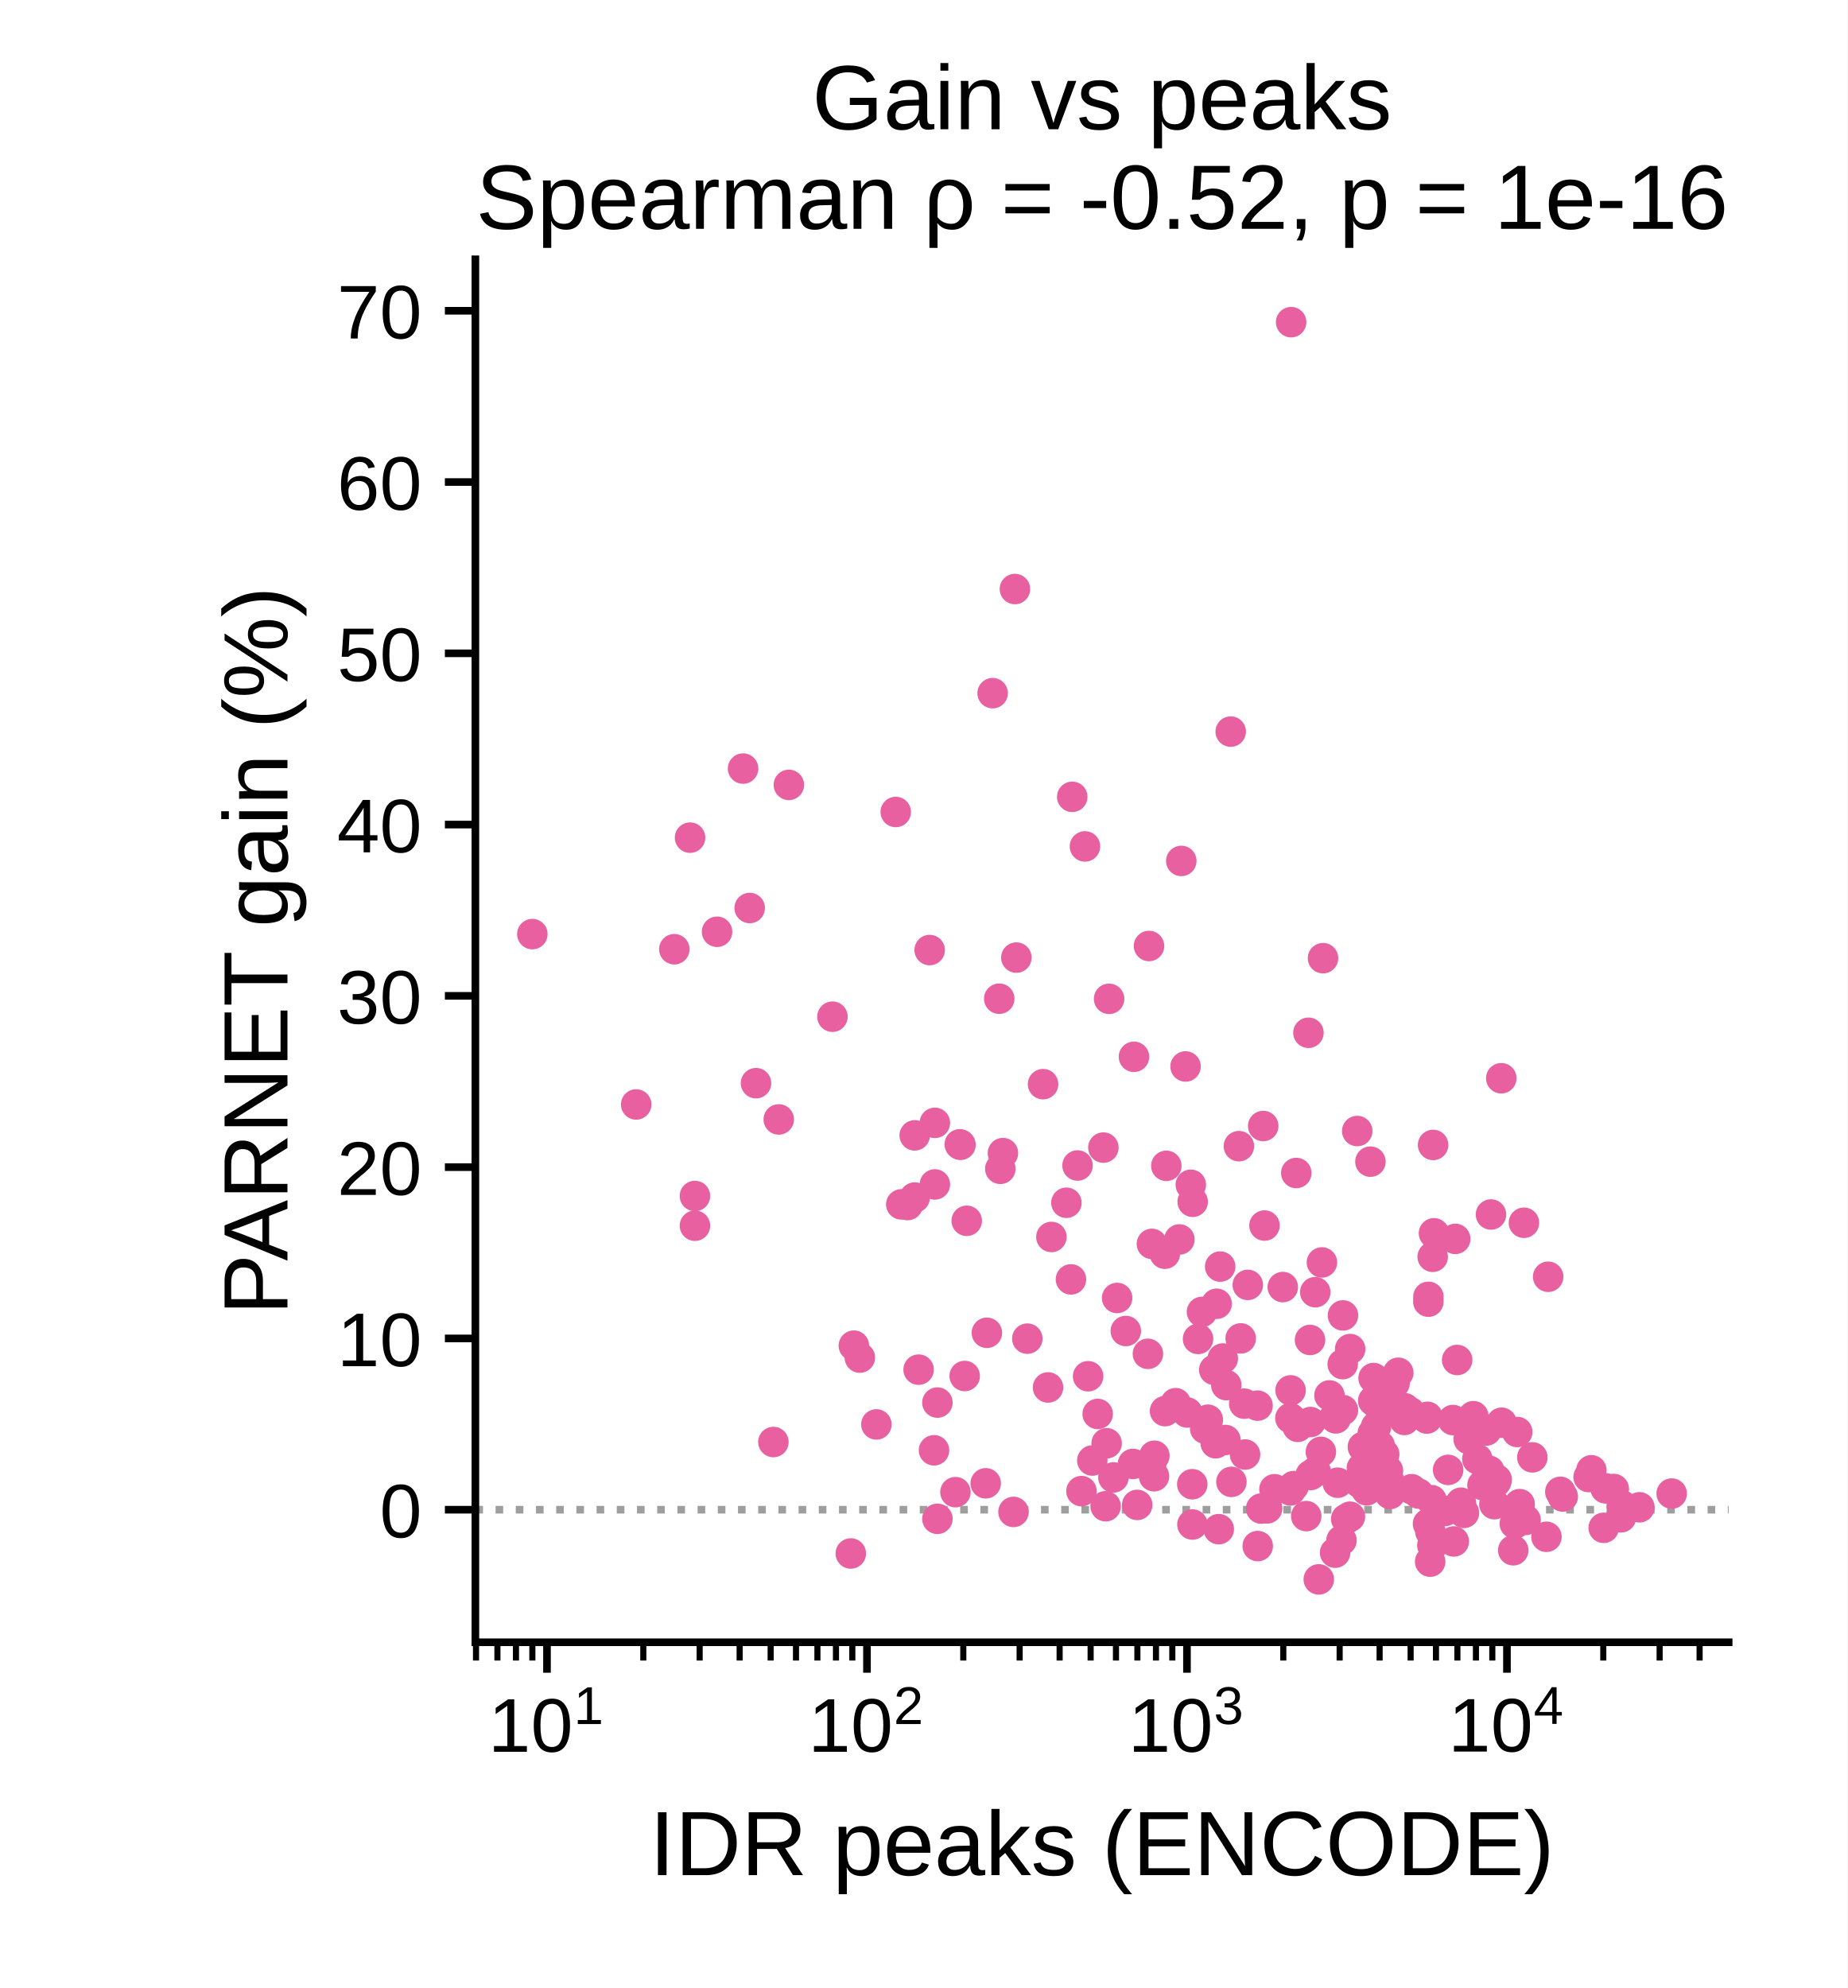
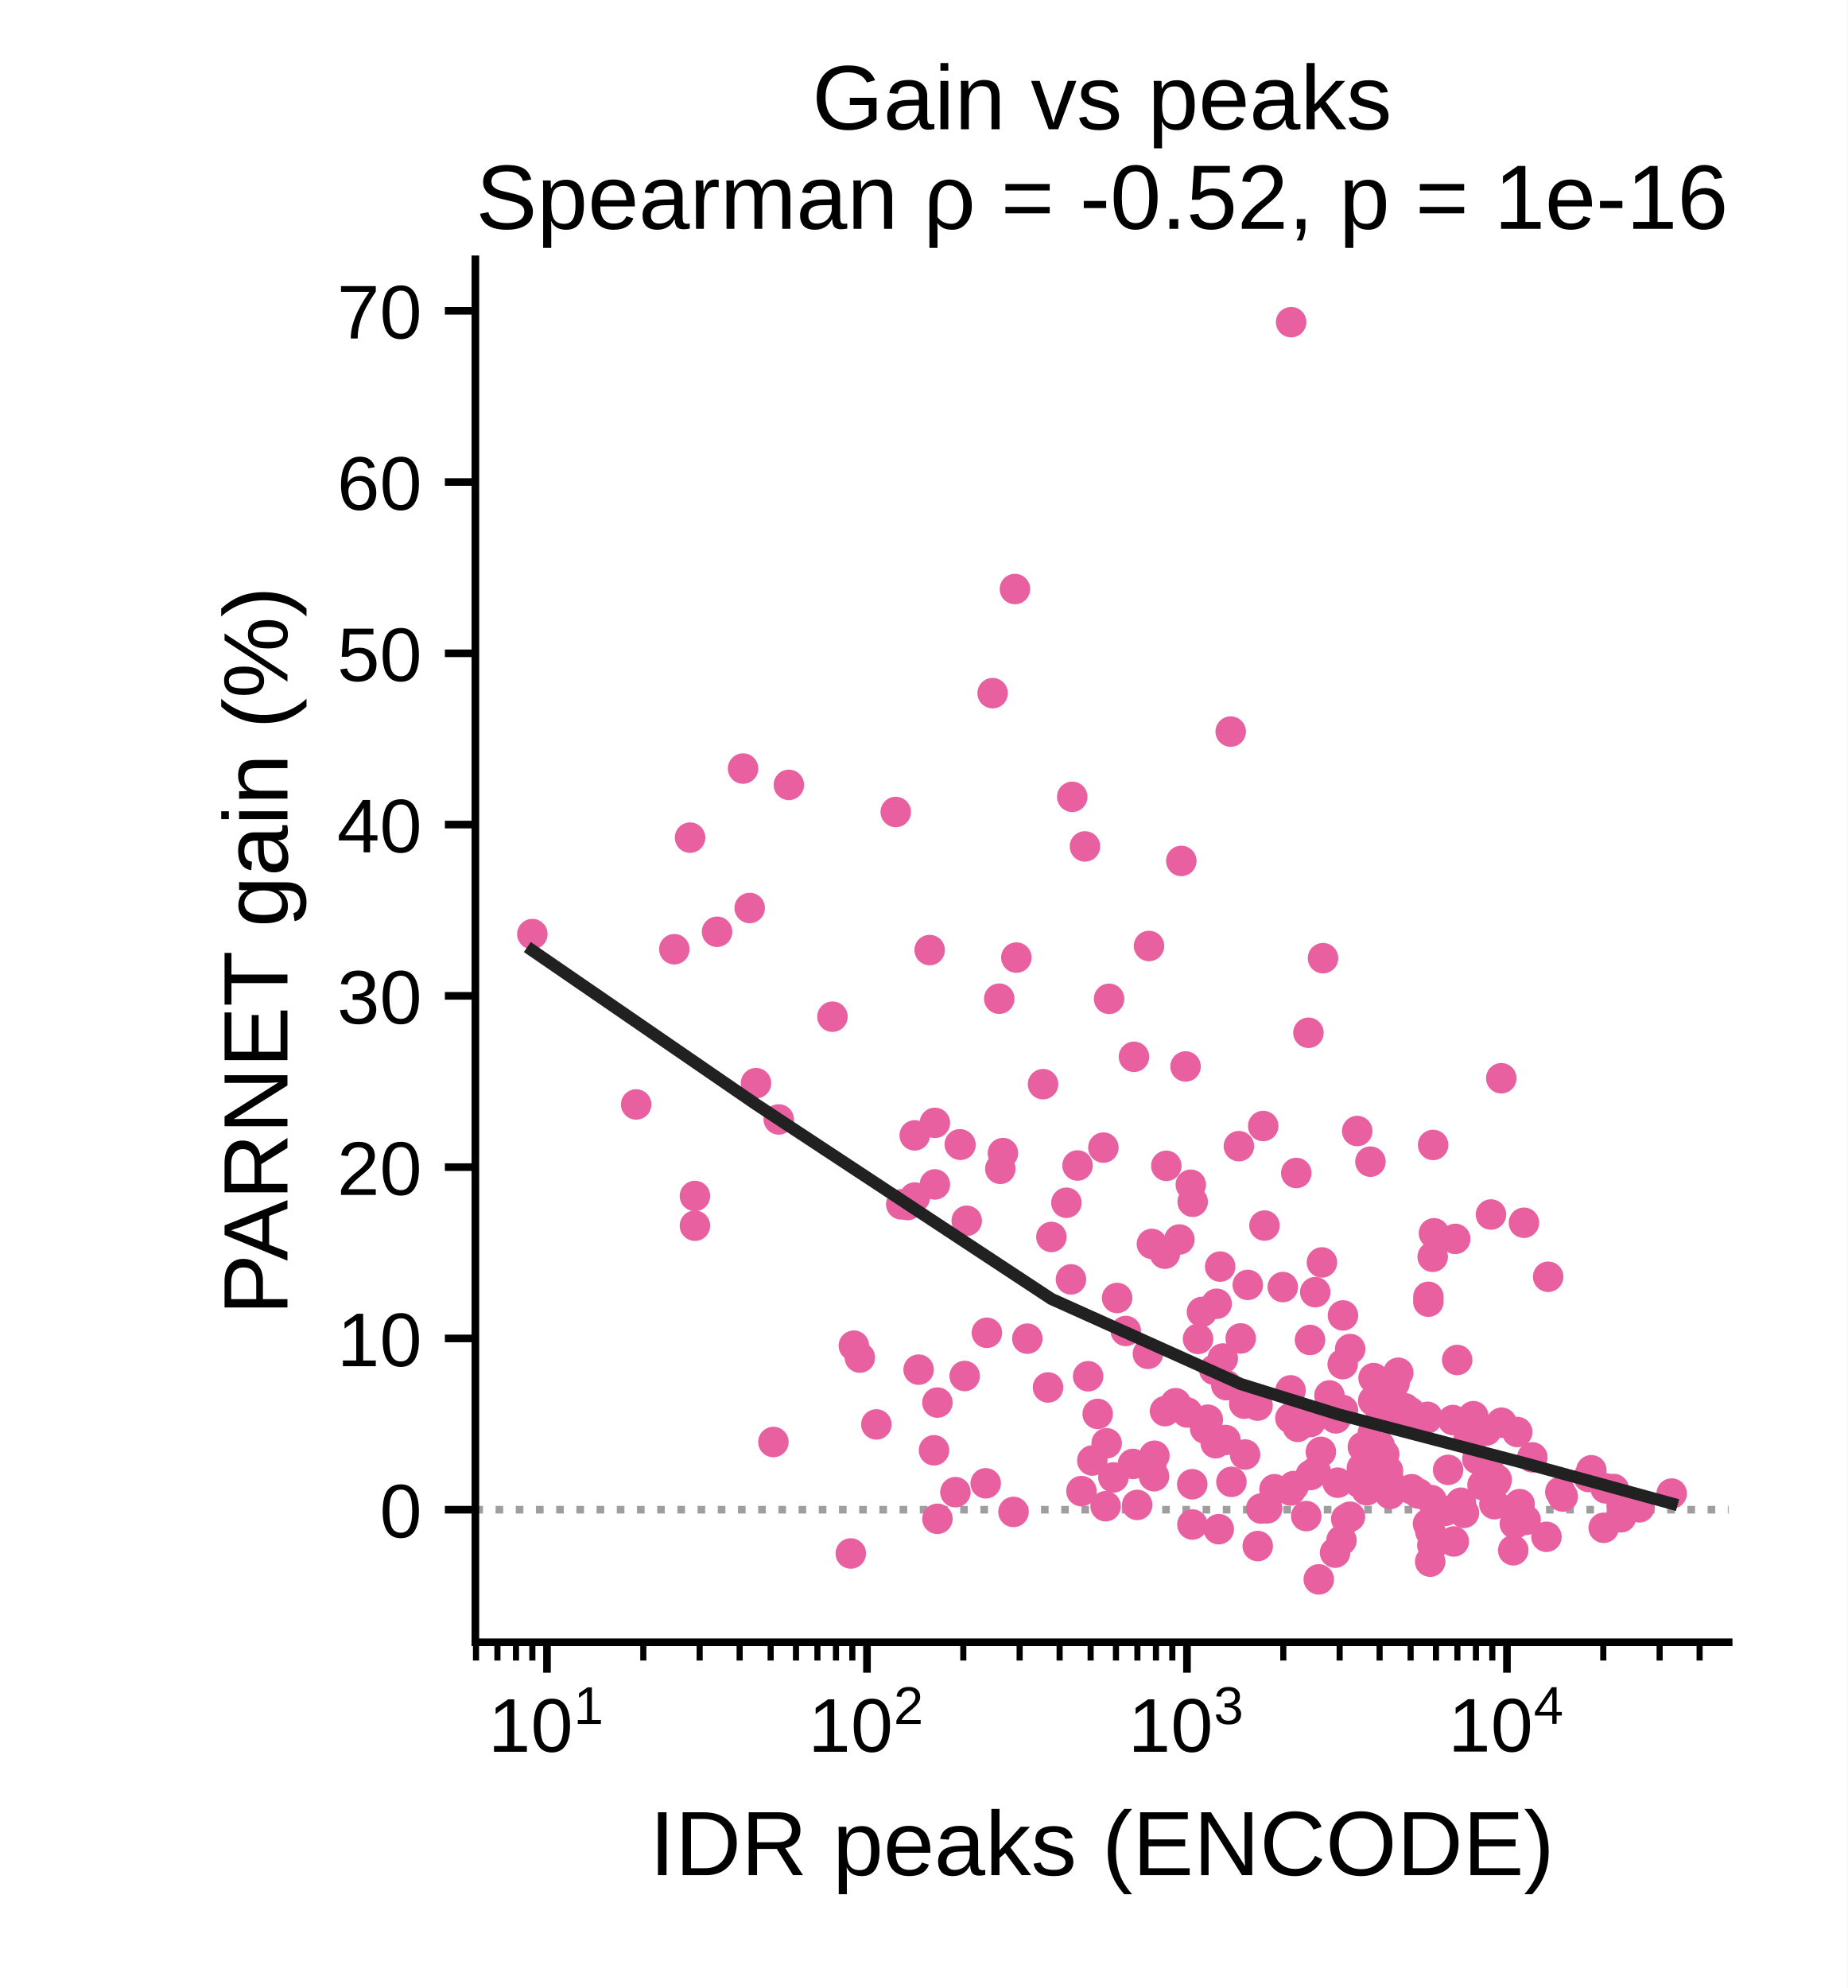
<svg xmlns="http://www.w3.org/2000/svg" xmlns:xlink="http://www.w3.org/1999/xlink" width="121.181pt" height="130.394pt" viewBox="0 0 121.181 130.394" version="1.1">
  <defs>
    <style type="text/css">*{stroke-linejoin: round; stroke-linecap: butt}</style>
  </defs>
  <g id="figure_1">
    <g id="patch_1">
      <path d="M 0 130.394  L 121.181 130.394  L 121.181 0  L 0 0  z " style="fill: #ffffff" />
    </g>
    <g id="axes_1">
      <g id="patch_2">
        <path d="M 31.181 107.717  L 113.386 107.717  L 113.386 17.008  L 31.181 17.008  z " style="fill: #ffffff" />
      </g>
      <g id="line2d_1">
        <path d="M 31.181 99.023  L 113.386 99.023  " clip-path="url(#p904f837d56)" style="fill: none; stroke-dasharray: 0.5,0.825; stroke-dashoffset: 0; stroke: #9e9e9e; stroke-width: 0.5" />
      </g>
      <g id="matplotlib.axis_1">
        <g id="xtick_1">
          <g id="line2d_2">
            <defs>
              <path id="me5752a31cb" d="M 0 0  L 0 2  " style="stroke: #000000; stroke-width: 0.5" />
            </defs>
            <g>
              <use xlink:href="#me5752a31cb" x="35.878" y="107.717" style="stroke: #000000; stroke-width: 0.5" />
            </g>
          </g>
          <g id="text_1">
            <g transform="translate(32.02808 115.5665)">
              <text>
                <tspan x="0" y="-0.669" style="font-size: 5px; font-family: 'Arial'">1</tspan>
                <tspan x="2.781" y="-0.669" style="font-size: 5px; font-family: 'Arial'">0</tspan>
                <tspan x="5.607" y="-2.484" style="font-size: 3.5px; font-family: 'Arial'">1</tspan>
              </text>
            </g>
          </g>
        </g>
        <g id="xtick_2">
          <g id="line2d_3">
            <g>
              <use xlink:href="#me5752a31cb" x="56.867" y="107.717" style="stroke: #000000; stroke-width: 0.5" />
            </g>
          </g>
          <g id="text_2">
            <g transform="translate(53.01688 115.5665)">
              <text>
                <tspan x="0" y="-0.669" style="font-size: 5px; font-family: 'Arial'">1</tspan>
                <tspan x="2.781" y="-0.669" style="font-size: 5px; font-family: 'Arial'">0</tspan>
                <tspan x="5.607" y="-2.484" style="font-size: 3.5px; font-family: 'Arial'">2</tspan>
              </text>
            </g>
          </g>
        </g>
        <g id="xtick_3">
          <g id="line2d_4">
            <g>
              <use xlink:href="#me5752a31cb" x="77.856" y="107.717" style="stroke: #000000; stroke-width: 0.5" />
            </g>
          </g>
          <g id="text_3">
            <g transform="translate(74.00568 115.5665)">
              <text>
                <tspan x="0" y="-0.669" style="font-size: 5px; font-family: 'Arial'">1</tspan>
                <tspan x="2.781" y="-0.669" style="font-size: 5px; font-family: 'Arial'">0</tspan>
                <tspan x="5.607" y="-2.484" style="font-size: 3.5px; font-family: 'Arial'">3</tspan>
              </text>
            </g>
          </g>
        </g>
        <g id="xtick_4">
          <g id="line2d_5">
            <g>
              <use xlink:href="#me5752a31cb" x="98.844" y="107.717" style="stroke: #000000; stroke-width: 0.5" />
            </g>
          </g>
          <g id="text_4">
            <g transform="translate(94.99449 115.5665)">
              <text>
                <tspan x="0" y="-0.68" style="font-size: 5px; font-family: 'Arial'">1</tspan>
                <tspan x="2.781" y="-0.68" style="font-size: 5px; font-family: 'Arial'">0</tspan>
                <tspan x="5.607" y="-2.495" style="font-size: 3.5px; font-family: 'Arial'">4</tspan>
              </text>
            </g>
          </g>
        </g>
        <g id="xtick_5">
          <g id="line2d_6">
            <defs>
              <path id="m4349906245" d="M 0 0  L 0 1.2  " style="stroke: #000000; stroke-width: 0.4" />
            </defs>
            <g>
              <use xlink:href="#m4349906245" x="31.222" y="107.717" style="stroke: #000000; stroke-width: 0.4" />
            </g>
          </g>
        </g>
        <g id="xtick_6">
          <g id="line2d_7">
            <g>
              <use xlink:href="#m4349906245" x="32.627" y="107.717" style="stroke: #000000; stroke-width: 0.4" />
            </g>
          </g>
        </g>
        <g id="xtick_7">
          <g id="line2d_8">
            <g>
              <use xlink:href="#m4349906245" x="33.844" y="107.717" style="stroke: #000000; stroke-width: 0.4" />
            </g>
          </g>
        </g>
        <g id="xtick_8">
          <g id="line2d_9">
            <g>
              <use xlink:href="#m4349906245" x="34.918" y="107.717" style="stroke: #000000; stroke-width: 0.4" />
            </g>
          </g>
        </g>
        <g id="xtick_9">
          <g id="line2d_10">
            <g>
              <use xlink:href="#m4349906245" x="42.196" y="107.717" style="stroke: #000000; stroke-width: 0.4" />
            </g>
          </g>
        </g>
        <g id="xtick_10">
          <g id="line2d_11">
            <g>
              <use xlink:href="#m4349906245" x="45.892" y="107.717" style="stroke: #000000; stroke-width: 0.4" />
            </g>
          </g>
        </g>
        <g id="xtick_11">
          <g id="line2d_12">
            <g>
              <use xlink:href="#m4349906245" x="48.515" y="107.717" style="stroke: #000000; stroke-width: 0.4" />
            </g>
          </g>
        </g>
        <g id="xtick_12">
          <g id="line2d_13">
            <g>
              <use xlink:href="#m4349906245" x="50.549" y="107.717" style="stroke: #000000; stroke-width: 0.4" />
            </g>
          </g>
        </g>
        <g id="xtick_13">
          <g id="line2d_14">
            <g>
              <use xlink:href="#m4349906245" x="52.211" y="107.717" style="stroke: #000000; stroke-width: 0.4" />
            </g>
          </g>
        </g>
        <g id="xtick_14">
          <g id="line2d_15">
            <g>
              <use xlink:href="#m4349906245" x="53.616" y="107.717" style="stroke: #000000; stroke-width: 0.4" />
            </g>
          </g>
        </g>
        <g id="xtick_15">
          <g id="line2d_16">
            <g>
              <use xlink:href="#m4349906245" x="54.833" y="107.717" style="stroke: #000000; stroke-width: 0.4" />
            </g>
          </g>
        </g>
        <g id="xtick_16">
          <g id="line2d_17">
            <g>
              <use xlink:href="#m4349906245" x="55.906" y="107.717" style="stroke: #000000; stroke-width: 0.4" />
            </g>
          </g>
        </g>
        <g id="xtick_17">
          <g id="line2d_18">
            <g>
              <use xlink:href="#m4349906245" x="63.185" y="107.717" style="stroke: #000000; stroke-width: 0.4" />
            </g>
          </g>
        </g>
        <g id="xtick_18">
          <g id="line2d_19">
            <g>
              <use xlink:href="#m4349906245" x="66.881" y="107.717" style="stroke: #000000; stroke-width: 0.4" />
            </g>
          </g>
        </g>
        <g id="xtick_19">
          <g id="line2d_20">
            <g>
              <use xlink:href="#m4349906245" x="69.503" y="107.717" style="stroke: #000000; stroke-width: 0.4" />
            </g>
          </g>
        </g>
        <g id="xtick_20">
          <g id="line2d_21">
            <g>
              <use xlink:href="#m4349906245" x="71.537" y="107.717" style="stroke: #000000; stroke-width: 0.4" />
            </g>
          </g>
        </g>
        <g id="xtick_21">
          <g id="line2d_22">
            <g>
              <use xlink:href="#m4349906245" x="73.199" y="107.717" style="stroke: #000000; stroke-width: 0.4" />
            </g>
          </g>
        </g>
        <g id="xtick_22">
          <g id="line2d_23">
            <g>
              <use xlink:href="#m4349906245" x="74.604" y="107.717" style="stroke: #000000; stroke-width: 0.4" />
            </g>
          </g>
        </g>
        <g id="xtick_23">
          <g id="line2d_24">
            <g>
              <use xlink:href="#m4349906245" x="75.822" y="107.717" style="stroke: #000000; stroke-width: 0.4" />
            </g>
          </g>
        </g>
        <g id="xtick_24">
          <g id="line2d_25">
            <g>
              <use xlink:href="#m4349906245" x="76.895" y="107.717" style="stroke: #000000; stroke-width: 0.4" />
            </g>
          </g>
        </g>
        <g id="xtick_25">
          <g id="line2d_26">
            <g>
              <use xlink:href="#m4349906245" x="84.174" y="107.717" style="stroke: #000000; stroke-width: 0.4" />
            </g>
          </g>
        </g>
        <g id="xtick_26">
          <g id="line2d_27">
            <g>
              <use xlink:href="#m4349906245" x="87.87" y="107.717" style="stroke: #000000; stroke-width: 0.4" />
            </g>
          </g>
        </g>
        <g id="xtick_27">
          <g id="line2d_28">
            <g>
              <use xlink:href="#m4349906245" x="90.492" y="107.717" style="stroke: #000000; stroke-width: 0.4" />
            </g>
          </g>
        </g>
        <g id="xtick_28">
          <g id="line2d_29">
            <g>
              <use xlink:href="#m4349906245" x="92.526" y="107.717" style="stroke: #000000; stroke-width: 0.4" />
            </g>
          </g>
        </g>
        <g id="xtick_29">
          <g id="line2d_30">
            <g>
              <use xlink:href="#m4349906245" x="94.188" y="107.717" style="stroke: #000000; stroke-width: 0.4" />
            </g>
          </g>
        </g>
        <g id="xtick_30">
          <g id="line2d_31">
            <g>
              <use xlink:href="#m4349906245" x="95.593" y="107.717" style="stroke: #000000; stroke-width: 0.4" />
            </g>
          </g>
        </g>
        <g id="xtick_31">
          <g id="line2d_32">
            <g>
              <use xlink:href="#m4349906245" x="96.81" y="107.717" style="stroke: #000000; stroke-width: 0.4" />
            </g>
          </g>
        </g>
        <g id="xtick_32">
          <g id="line2d_33">
            <g>
              <use xlink:href="#m4349906245" x="97.884" y="107.717" style="stroke: #000000; stroke-width: 0.4" />
            </g>
          </g>
        </g>
        <g id="xtick_33">
          <g id="line2d_34">
            <g>
              <use xlink:href="#m4349906245" x="105.163" y="107.717" style="stroke: #000000; stroke-width: 0.4" />
            </g>
          </g>
        </g>
        <g id="xtick_34">
          <g id="line2d_35">
            <g>
              <use xlink:href="#m4349906245" x="108.859" y="107.717" style="stroke: #000000; stroke-width: 0.4" />
            </g>
          </g>
        </g>
        <g id="xtick_35">
          <g id="line2d_36">
            <g>
              <use xlink:href="#m4349906245" x="111.481" y="107.717" style="stroke: #000000; stroke-width: 0.4" />
            </g>
          </g>
        </g>
        <g id="text_5">
          <text style="font-size: 6px; font-family: 'Arial', 'Helvetica', 'Liberation Sans', sans-serif; text-anchor: middle" x="72.283" y="122.99" transform="rotate(-0 72.28347 122.9903)">IDR peaks (ENCODE)</text>
        </g>
      </g>
      <g id="matplotlib.axis_2">
        <g id="ytick_1">
          <g id="line2d_37">
            <defs>
              <path id="me5e452b302" d="M 0 0  L -2 0  " style="stroke: #000000; stroke-width: 0.5" />
            </defs>
            <g>
              <use xlink:href="#me5e452b302" x="31.181" y="99.023" style="stroke: #000000; stroke-width: 0.5" />
            </g>
          </g>
          <g id="text_6">
            <text style="font-size: 5px; font-family: 'Arial', 'Helvetica', 'Liberation Sans', sans-serif; text-anchor: end" x="27.681" y="100.843" transform="rotate(-0 27.6811 100.8434)">0</text>
          </g>
        </g>
        <g id="ytick_2">
          <g id="line2d_38">
            <g>
              <use xlink:href="#me5e452b302" x="31.181" y="87.789" style="stroke: #000000; stroke-width: 0.5" />
            </g>
          </g>
          <g id="text_7">
            <text style="font-size: 5px; font-family: 'Arial', 'Helvetica', 'Liberation Sans', sans-serif; text-anchor: end" x="27.681" y="89.609" transform="rotate(-0 27.6811 89.60886)">10</text>
          </g>
        </g>
        <g id="ytick_3">
          <g id="line2d_39">
            <g>
              <use xlink:href="#me5e452b302" x="31.181" y="76.554" style="stroke: #000000; stroke-width: 0.5" />
            </g>
          </g>
          <g id="text_8">
            <text style="font-size: 5px; font-family: 'Arial', 'Helvetica', 'Liberation Sans', sans-serif; text-anchor: end" x="27.681" y="78.374" transform="rotate(-0 27.6811 78.37432)">20</text>
          </g>
        </g>
        <g id="ytick_4">
          <g id="line2d_40">
            <g>
              <use xlink:href="#me5e452b302" x="31.181" y="65.32" style="stroke: #000000; stroke-width: 0.5" />
            </g>
          </g>
          <g id="text_9">
            <text style="font-size: 5px; font-family: 'Arial', 'Helvetica', 'Liberation Sans', sans-serif; text-anchor: end" x="27.681" y="67.14" transform="rotate(-0 27.6811 67.13979)">30</text>
          </g>
        </g>
        <g id="ytick_5">
          <g id="line2d_41">
            <g>
              <use xlink:href="#me5e452b302" x="31.181" y="54.085" style="stroke: #000000; stroke-width: 0.5" />
            </g>
          </g>
          <g id="text_10">
            <text style="font-size: 5px; font-family: 'Arial', 'Helvetica', 'Liberation Sans', sans-serif; text-anchor: end" x="27.681" y="55.905" transform="rotate(-0 27.6811 55.90526)">40</text>
          </g>
        </g>
        <g id="ytick_6">
          <g id="line2d_42">
            <g>
              <use xlink:href="#me5e452b302" x="31.181" y="42.851" style="stroke: #000000; stroke-width: 0.5" />
            </g>
          </g>
          <g id="text_11">
            <text style="font-size: 5px; font-family: 'Arial', 'Helvetica', 'Liberation Sans', sans-serif; text-anchor: end" x="27.681" y="44.671" transform="rotate(-0 27.6811 44.67073)">50</text>
          </g>
        </g>
        <g id="ytick_7">
          <g id="line2d_43">
            <g>
              <use xlink:href="#me5e452b302" x="31.181" y="31.616" style="stroke: #000000; stroke-width: 0.5" />
            </g>
          </g>
          <g id="text_12">
            <text style="font-size: 5px; font-family: 'Arial', 'Helvetica', 'Liberation Sans', sans-serif; text-anchor: end" x="27.681" y="33.436" transform="rotate(-0 27.6811 33.43619)">60</text>
          </g>
        </g>
        <g id="ytick_8">
          <g id="line2d_44">
            <g>
              <use xlink:href="#me5e452b302" x="31.181" y="20.382" style="stroke: #000000; stroke-width: 0.5" />
            </g>
          </g>
          <g id="text_13">
            <text style="font-size: 5px; font-family: 'Arial', 'Helvetica', 'Liberation Sans', sans-serif; text-anchor: end" x="27.681" y="22.202" transform="rotate(-0 27.6811 22.20166)">70</text>
          </g>
        </g>
        <g id="text_14">
          <text style="font-size: 6px; font-family: 'Arial', 'Helvetica', 'Liberation Sans', sans-serif; text-anchor: middle" x="18.857" y="62.362" transform="rotate(-90 18.85735 62.36221)">PARNET gain (%)</text>
        </g>
      </g>
      <g id="PathCollection_1">
        <defs>
          <path id="mb67d2dc4aa" d="M 0 1  C 0.265 1 0.52 0.895 0.707 0.707  C 0.895 0.52 1 0.265 1 0  C 1 -0.265 0.895 -0.52 0.707 -0.707  C 0.52 -0.895 0.265 -1 0 -1  C -0.265 -1 -0.52 -0.895 -0.707 -0.707  C -0.895 -0.52 -1 -0.265 -1 0  C -1 0.265 -0.895 0.52 -0.707 0.707  C -0.52 0.895 -0.265 1 0 1  z " />
        </defs>
        <g clip-path="url(#p904f837d56)">
          <use xlink:href="#mb67d2dc4aa" x="51.08" y="73.424" style="fill: #e8609f" />
          <use xlink:href="#mb67d2dc4aa" x="78.582" y="87.82" style="fill: #e8609f" />
          <use xlink:href="#mb67d2dc4aa" x="51.743" y="51.481" style="fill: #e8609f" />
          <use xlink:href="#mb67d2dc4aa" x="89.889" y="76.194" style="fill: #e8609f" />
          <use xlink:href="#mb67d2dc4aa" x="92.145" y="92.37" style="fill: #e8609f" />
          <use xlink:href="#mb67d2dc4aa" x="94.001" y="75.097" style="fill: #e8609f" />
          <use xlink:href="#mb67d2dc4aa" x="81.261" y="75.178" style="fill: #e8609f" />
          <use xlink:href="#mb67d2dc4aa" x="84.653" y="91.195" style="fill: #e8609f" />
          <use xlink:href="#mb67d2dc4aa" x="77.764" y="69.949" style="fill: #e8609f" />
          <use xlink:href="#mb67d2dc4aa" x="99.959" y="80.201" style="fill: #e8609f" />
          <use xlink:href="#mb67d2dc4aa" x="107.532" y="98.865" style="fill: #e8609f" />
          <use xlink:href="#mb67d2dc4aa" x="72" y="92.741" style="fill: #e8609f" />
          <use xlink:href="#mb67d2dc4aa" x="109.649" y="97.964" style="fill: #e8609f" />
          <use xlink:href="#mb67d2dc4aa" x="91.041" y="96.466" style="fill: #e8609f" />
          <use xlink:href="#mb67d2dc4aa" x="97.24" y="97.405" style="fill: #e8609f" />
          <use xlink:href="#mb67d2dc4aa" x="79.646" y="89.85" style="fill: #e8609f" />
          <use xlink:href="#mb67d2dc4aa" x="62.954" y="75.057" style="fill: #e8609f" />
          <use xlink:href="#mb67d2dc4aa" x="75.294" y="88.798" style="fill: #e8609f" />
          <use xlink:href="#mb67d2dc4aa" x="105.314" y="97.622" style="fill: #e8609f" />
          <use xlink:href="#mb67d2dc4aa" x="99.52" y="93.925" style="fill: #e8609f" />
          <use xlink:href="#mb67d2dc4aa" x="87.573" y="101.84" style="fill: #e8609f" />
          <use xlink:href="#mb67d2dc4aa" x="54.602" y="66.686" style="fill: #e8609f" />
          <use xlink:href="#mb67d2dc4aa" x="98.489" y="93.318" style="fill: #e8609f" />
          <use xlink:href="#mb67d2dc4aa" x="97.796" y="79.66" style="fill: #e8609f" />
          <use xlink:href="#mb67d2dc4aa" x="95.452" y="81.26" style="fill: #e8609f" />
          <use xlink:href="#mb67d2dc4aa" x="57.484" y="93.429" style="fill: #e8609f" />
          <use xlink:href="#mb67d2dc4aa" x="70.678" y="76.446" style="fill: #e8609f" />
          <use xlink:href="#mb67d2dc4aa" x="60.254" y="89.836" style="fill: #e8609f" />
          <use xlink:href="#mb67d2dc4aa" x="80.205" y="89.106" style="fill: #e8609f" />
          <use xlink:href="#mb67d2dc4aa" x="82.941" y="80.384" style="fill: #e8609f" />
          <use xlink:href="#mb67d2dc4aa" x="78.84" y="86.048" style="fill: #e8609f" />
          <use xlink:href="#mb67d2dc4aa" x="88.089" y="86.279" style="fill: #e8609f" />
          <use xlink:href="#mb67d2dc4aa" x="72.373" y="75.272" style="fill: #e8609f" />
          <use xlink:href="#mb67d2dc4aa" x="84.142" y="84.42" style="fill: #e8609f" />
          <use xlink:href="#mb67d2dc4aa" x="82.486" y="92.197" style="fill: #e8609f" />
          <use xlink:href="#mb67d2dc4aa" x="79.802" y="85.514" style="fill: #e8609f" />
          <use xlink:href="#mb67d2dc4aa" x="63.41" y="80.073" style="fill: #e8609f" />
          <use xlink:href="#mb67d2dc4aa" x="78.107" y="77.709" style="fill: #e8609f" />
          <use xlink:href="#mb67d2dc4aa" x="86.78" y="62.848" style="fill: #e8609f" />
          <use xlink:href="#mb67d2dc4aa" x="84.64" y="93.015" style="fill: #e8609f" />
          <use xlink:href="#mb67d2dc4aa" x="90.257" y="93.578" style="fill: #e8609f" />
          <use xlink:href="#mb67d2dc4aa" x="96.64" y="92.889" style="fill: #e8609f" />
          <use xlink:href="#mb67d2dc4aa" x="93.627" y="92.928" style="fill: #e8609f" />
          <use xlink:href="#mb67d2dc4aa" x="75.719" y="95.483" style="fill: #e8609f" />
          <use xlink:href="#mb67d2dc4aa" x="66.666" y="62.809" style="fill: #e8609f" />
          <use xlink:href="#mb67d2dc4aa" x="87.617" y="93.034" style="fill: #e8609f" />
          <use xlink:href="#mb67d2dc4aa" x="91.748" y="92.471" style="fill: #e8609f" />
          <use xlink:href="#mb67d2dc4aa" x="97.682" y="96.47" style="fill: #e8609f" />
          <use xlink:href="#mb67d2dc4aa" x="75.366" y="62.048" style="fill: #e8609f" />
          <use xlink:href="#mb67d2dc4aa" x="100.509" y="95.589" style="fill: #e8609f" />
          <use xlink:href="#mb67d2dc4aa" x="96.902" y="95.702" style="fill: #e8609f" />
          <use xlink:href="#mb67d2dc4aa" x="93.693" y="85.061" style="fill: #e8609f" />
          <use xlink:href="#mb67d2dc4aa" x="77.115" y="92.037" style="fill: #e8609f" />
          <use xlink:href="#mb67d2dc4aa" x="73.275" y="85.135" style="fill: #e8609f" />
          <use xlink:href="#mb67d2dc4aa" x="81.38" y="87.787" style="fill: #e8609f" />
          <use xlink:href="#mb67d2dc4aa" x="88.086" y="92.488" style="fill: #e8609f" />
          <use xlink:href="#mb67d2dc4aa" x="72.748" y="65.514" style="fill: #e8609f" />
          <use xlink:href="#mb67d2dc4aa" x="76.406" y="82.232" style="fill: #e8609f" />
          <use xlink:href="#mb67d2dc4aa" x="87.202" y="91.527" style="fill: #e8609f" />
          <use xlink:href="#mb67d2dc4aa" x="75.695" y="96.827" style="fill: #e8609f" />
          <use xlink:href="#mb67d2dc4aa" x="91.17" y="97.992" style="fill: #e8609f" />
          <use xlink:href="#mb67d2dc4aa" x="80.772" y="97.197" style="fill: #e8609f" />
          <use xlink:href="#mb67d2dc4aa" x="90.345" y="92.12" style="fill: #e8609f" />
          <use xlink:href="#mb67d2dc4aa" x="90.497" y="94.817" style="fill: #e8609f" />
          <use xlink:href="#mb67d2dc4aa" x="94.986" y="96.411" style="fill: #e8609f" />
          <use xlink:href="#mb67d2dc4aa" x="86.708" y="82.804" style="fill: #e8609f" />
          <use xlink:href="#mb67d2dc4aa" x="47.033" y="61.116" style="fill: #e8609f" />
          <use xlink:href="#mb67d2dc4aa" x="79.05" y="93.709" style="fill: #e8609f" />
          <use xlink:href="#mb67d2dc4aa" x="78.231" y="78.825" style="fill: #e8609f" />
          <use xlink:href="#mb67d2dc4aa" x="105.852" y="97.665" style="fill: #e8609f" />
          <use xlink:href="#mb67d2dc4aa" x="91.137" y="97.177" style="fill: #e8609f" />
          <use xlink:href="#mb67d2dc4aa" x="91.717" y="90.04" style="fill: #e8609f" />
          <use xlink:href="#mb67d2dc4aa" x="92.482" y="92.615" style="fill: #e8609f" />
          <use xlink:href="#mb67d2dc4aa" x="89.33" y="96.291" style="fill: #e8609f" />
          <use xlink:href="#mb67d2dc4aa" x="61.264" y="95.126" style="fill: #e8609f" />
          <use xlink:href="#mb67d2dc4aa" x="55.805" y="101.894" style="fill: #e8609f" />
          <use xlink:href="#mb67d2dc4aa" x="61.487" y="99.621" style="fill: #e8609f" />
          <use xlink:href="#mb67d2dc4aa" x="88.303" y="99.629" style="fill: #e8609f" />
          <use xlink:href="#mb67d2dc4aa" x="72.521" y="98.794" style="fill: #e8609f" />
          <use xlink:href="#mb67d2dc4aa" x="93.808" y="102.43" style="fill: #e8609f" />
          <use xlink:href="#mb67d2dc4aa" x="87.991" y="101.032" style="fill: #e8609f" />
          <use xlink:href="#mb67d2dc4aa" x="98.019" y="98.662" style="fill: #e8609f" />
          <use xlink:href="#mb67d2dc4aa" x="93.822" y="100.458" style="fill: #e8609f" />
          <use xlink:href="#mb67d2dc4aa" x="101.435" y="100.799" style="fill: #e8609f" />
          <use xlink:href="#mb67d2dc4aa" x="94.785" y="99.104" style="fill: #e8609f" />
          <use xlink:href="#mb67d2dc4aa" x="70.935" y="97.803" style="fill: #e8609f" />
          <use xlink:href="#mb67d2dc4aa" x="63.276" y="90.252" style="fill: #e8609f" />
          <use xlink:href="#mb67d2dc4aa" x="66.477" y="99.169" style="fill: #e8609f" />
          <use xlink:href="#mb67d2dc4aa" x="62.669" y="97.872" style="fill: #e8609f" />
          <use xlink:href="#mb67d2dc4aa" x="91.474" y="90.723" style="fill: #e8609f" />
          <use xlink:href="#mb67d2dc4aa" x="93.593" y="93.046" style="fill: #e8609f" />
          <use xlink:href="#mb67d2dc4aa" x="90.072" y="91.878" style="fill: #e8609f" />
          <use xlink:href="#mb67d2dc4aa" x="85.121" y="93.588" style="fill: #e8609f" />
          <use xlink:href="#mb67d2dc4aa" x="88.546" y="99.481" style="fill: #e8609f" />
          <use xlink:href="#mb67d2dc4aa" x="87.741" y="97.251" style="fill: #e8609f" />
          <use xlink:href="#mb67d2dc4aa" x="79.941" y="100.299" style="fill: #e8609f" />
          <use xlink:href="#mb67d2dc4aa" x="93.044" y="97.963" style="fill: #e8609f" />
          <use xlink:href="#mb67d2dc4aa" x="106.328" y="99.52" style="fill: #e8609f" />
          <use xlink:href="#mb67d2dc4aa" x="93.689" y="85.378" style="fill: #e8609f" />
          <use xlink:href="#mb67d2dc4aa" x="70.247" y="83.916" style="fill: #e8609f" />
          <use xlink:href="#mb67d2dc4aa" x="65.109" y="45.466" style="fill: #e8609f" />
          <use xlink:href="#mb67d2dc4aa" x="65.612" y="76.664" style="fill: #e8609f" />
          <use xlink:href="#mb67d2dc4aa" x="90.096" y="90.387" style="fill: #e8609f" />
          <use xlink:href="#mb67d2dc4aa" x="95.3" y="93.141" style="fill: #e8609f" />
          <use xlink:href="#mb67d2dc4aa" x="85.953" y="93.272" style="fill: #e8609f" />
          <use xlink:href="#mb67d2dc4aa" x="80.435" y="90.852" style="fill: #e8609f" />
          <use xlink:href="#mb67d2dc4aa" x="95.826" y="98.564" style="fill: #e8609f" />
          <use xlink:href="#mb67d2dc4aa" x="92.592" y="97.679" style="fill: #e8609f" />
          <use xlink:href="#mb67d2dc4aa" x="88.071" y="89.475" style="fill: #e8609f" />
          <use xlink:href="#mb67d2dc4aa" x="77.874" y="92.647" style="fill: #e8609f" />
          <use xlink:href="#mb67d2dc4aa" x="88.56" y="88.486" style="fill: #e8609f" />
          <use xlink:href="#mb67d2dc4aa" x="69.948" y="78.89" style="fill: #e8609f" />
          <use xlink:href="#mb67d2dc4aa" x="66.572" y="38.635" style="fill: #e8609f" />
          <use xlink:href="#mb67d2dc4aa" x="67.384" y="87.803" style="fill: #e8609f" />
          <use xlink:href="#mb67d2dc4aa" x="90.041" y="94.019" style="fill: #e8609f" />
          <use xlink:href="#mb67d2dc4aa" x="65.785" y="75.633" style="fill: #e8609f" />
          <use xlink:href="#mb67d2dc4aa" x="80.725" y="47.986" style="fill: #e8609f" />
          <use xlink:href="#mb67d2dc4aa" x="81.845" y="84.277" style="fill: #e8609f" />
          <use xlink:href="#mb67d2dc4aa" x="100.067" y="99.694" style="fill: #e8609f" />
          <use xlink:href="#mb67d2dc4aa" x="48.74" y="50.411" style="fill: #e8609f" />
          <use xlink:href="#mb67d2dc4aa" x="61.32" y="77.688" style="fill: #e8609f" />
          <use xlink:href="#mb67d2dc4aa" x="94.058" y="80.892" style="fill: #e8609f" />
          <use xlink:href="#mb67d2dc4aa" x="90.417" y="91.677" style="fill: #e8609f" />
          <use xlink:href="#mb67d2dc4aa" x="77.484" y="56.469" style="fill: #e8609f" />
          <use xlink:href="#mb67d2dc4aa" x="85.026" y="76.938" style="fill: #e8609f" />
          <use xlink:href="#mb67d2dc4aa" x="97.578" y="96.738" style="fill: #e8609f" />
          <use xlink:href="#mb67d2dc4aa" x="74.38" y="69.317" style="fill: #e8609f" />
          <use xlink:href="#mb67d2dc4aa" x="50.729" y="94.583" style="fill: #e8609f" />
          <use xlink:href="#mb67d2dc4aa" x="106.372" y="98.727" style="fill: #e8609f" />
          <use xlink:href="#mb67d2dc4aa" x="73.844" y="87.301" style="fill: #e8609f" />
          <use xlink:href="#mb67d2dc4aa" x="98.126" y="97.199" style="fill: #e8609f" />
          <use xlink:href="#mb67d2dc4aa" x="105.19" y="100.21" style="fill: #e8609f" />
          <use xlink:href="#mb67d2dc4aa" x="99.677" y="98.656" style="fill: #e8609f" />
          <use xlink:href="#mb67d2dc4aa" x="97.489" y="93.83" style="fill: #e8609f" />
          <use xlink:href="#mb67d2dc4aa" x="96.333" y="94.395" style="fill: #e8609f" />
          <use xlink:href="#mb67d2dc4aa" x="86.639" y="95.228" style="fill: #e8609f" />
          <use xlink:href="#mb67d2dc4aa" x="93.666" y="99.949" style="fill: #e8609f" />
          <use xlink:href="#mb67d2dc4aa" x="44.23" y="62.26" style="fill: #e8609f" />
          <use xlink:href="#mb67d2dc4aa" x="99.257" y="101.683" style="fill: #e8609f" />
          <use xlink:href="#mb67d2dc4aa" x="85.679" y="99.442" style="fill: #e8609f" />
          <use xlink:href="#mb67d2dc4aa" x="96.024" y="99.23" style="fill: #e8609f" />
          <use xlink:href="#mb67d2dc4aa" x="89.176" y="97.26" style="fill: #e8609f" />
          <use xlink:href="#mb67d2dc4aa" x="81.666" y="95.403" style="fill: #e8609f" />
          <use xlink:href="#mb67d2dc4aa" x="98.17" y="97.044" style="fill: #e8609f" />
          <use xlink:href="#mb67d2dc4aa" x="83.595" y="97.68" style="fill: #e8609f" />
          <use xlink:href="#mb67d2dc4aa" x="78.213" y="99.994" style="fill: #e8609f" />
          <use xlink:href="#mb67d2dc4aa" x="73.031" y="96.906" style="fill: #e8609f" />
          <use xlink:href="#mb67d2dc4aa" x="45.263" y="54.942" style="fill: #e8609f" />
          <use xlink:href="#mb67d2dc4aa" x="93.974" y="82.435" style="fill: #e8609f" />
          <use xlink:href="#mb67d2dc4aa" x="85.824" y="67.74" style="fill: #e8609f" />
          <use xlink:href="#mb67d2dc4aa" x="89.784" y="97.379" style="fill: #e8609f" />
          <use xlink:href="#mb67d2dc4aa" x="64.655" y="97.291" style="fill: #e8609f" />
          <use xlink:href="#mb67d2dc4aa" x="71.646" y="95.797" style="fill: #e8609f" />
          <use xlink:href="#mb67d2dc4aa" x="34.918" y="61.269" style="fill: #e8609f" />
          <use xlink:href="#mb67d2dc4aa" x="76.502" y="76.468" style="fill: #e8609f" />
          <use xlink:href="#mb67d2dc4aa" x="49.174" y="59.556" style="fill: #e8609f" />
          <use xlink:href="#mb67d2dc4aa" x="59.999" y="74.47" style="fill: #e8609f" />
          <use xlink:href="#mb67d2dc4aa" x="86.299" y="96.518" style="fill: #e8609f" />
          <use xlink:href="#mb67d2dc4aa" x="45.583" y="78.445" style="fill: #e8609f" />
          <use xlink:href="#mb67d2dc4aa" x="93.951" y="101.363" style="fill: #e8609f" />
          <use xlink:href="#mb67d2dc4aa" x="99.448" y="98.906" style="fill: #e8609f" />
          <use xlink:href="#mb67d2dc4aa" x="86.502" y="103.593" style="fill: #e8609f" />
          <use xlink:href="#mb67d2dc4aa" x="60.979" y="62.315" style="fill: #e8609f" />
          <use xlink:href="#mb67d2dc4aa" x="80.379" y="94.449" style="fill: #e8609f" />
          <use xlink:href="#mb67d2dc4aa" x="89.394" y="94.906" style="fill: #e8609f" />
          <use xlink:href="#mb67d2dc4aa" x="68.416" y="71.111" style="fill: #e8609f" />
          <use xlink:href="#mb67d2dc4aa" x="86.27" y="84.755" style="fill: #e8609f" />
          <use xlink:href="#mb67d2dc4aa" x="95.579" y="89.202" style="fill: #e8609f" />
          <use xlink:href="#mb67d2dc4aa" x="90.795" y="95.385" style="fill: #e8609f" />
          <use xlink:href="#mb67d2dc4aa" x="83.117" y="98.934" style="fill: #e8609f" />
          <use xlink:href="#mb67d2dc4aa" x="84.854" y="97.474" style="fill: #e8609f" />
          <use xlink:href="#mb67d2dc4aa" x="70.331" y="52.265" style="fill: #e8609f" />
          <use xlink:href="#mb67d2dc4aa" x="71.165" y="55.517" style="fill: #e8609f" />
          <use xlink:href="#mb67d2dc4aa" x="74.313" y="96.02" style="fill: #e8609f" />
          <use xlink:href="#mb67d2dc4aa" x="56.007" y="88.264" style="fill: #e8609f" />
          <use xlink:href="#mb67d2dc4aa" x="61.32" y="73.649" style="fill: #e8609f" />
          <use xlink:href="#mb67d2dc4aa" x="75.52" y="95.96" style="fill: #e8609f" />
          <use xlink:href="#mb67d2dc4aa" x="89.024" y="74.185" style="fill: #e8609f" />
          <use xlink:href="#mb67d2dc4aa" x="102.344" y="97.85" style="fill: #e8609f" />
          <use xlink:href="#mb67d2dc4aa" x="64.732" y="87.419" style="fill: #e8609f" />
          <use xlink:href="#mb67d2dc4aa" x="74.591" y="98.709" style="fill: #e8609f" />
          <use xlink:href="#mb67d2dc4aa" x="72.587" y="94.665" style="fill: #e8609f" />
          <use xlink:href="#mb67d2dc4aa" x="95.358" y="101.105" style="fill: #e8609f" />
          <use xlink:href="#mb67d2dc4aa" x="58.754" y="53.259" style="fill: #e8609f" />
          <use xlink:href="#mb67d2dc4aa" x="68.964" y="81.133" style="fill: #e8609f" />
          <use xlink:href="#mb67d2dc4aa" x="82.725" y="98.947" style="fill: #e8609f" />
          <use xlink:href="#mb67d2dc4aa" x="93.898" y="98.397" style="fill: #e8609f" />
          <use xlink:href="#mb67d2dc4aa" x="85.975" y="96.745" style="fill: #e8609f" />
          <use xlink:href="#mb67d2dc4aa" x="77.359" y="81.298" style="fill: #e8609f" />
          <use xlink:href="#mb67d2dc4aa" x="82.857" y="73.856" style="fill: #e8609f" />
          <use xlink:href="#mb67d2dc4aa" x="61.487" y="91.996" style="fill: #e8609f" />
          <use xlink:href="#mb67d2dc4aa" x="71.372" y="90.27" style="fill: #e8609f" />
          <use xlink:href="#mb67d2dc4aa" x="78.204" y="97.351" style="fill: #e8609f" />
          <use xlink:href="#mb67d2dc4aa" x="79.743" y="94.665" style="fill: #e8609f" />
          <use xlink:href="#mb67d2dc4aa" x="99.362" y="99.939" style="fill: #e8609f" />
          <use xlink:href="#mb67d2dc4aa" x="89.645" y="97.75" style="fill: #e8609f" />
          <use xlink:href="#mb67d2dc4aa" x="84.64" y="97.759" style="fill: #e8609f" />
          <use xlink:href="#mb67d2dc4aa" x="104.2" y="96.879" style="fill: #e8609f" />
          <use xlink:href="#mb67d2dc4aa" x="98.472" y="70.723" style="fill: #e8609f" />
          <use xlink:href="#mb67d2dc4aa" x="101.548" y="83.744" style="fill: #e8609f" />
          <use xlink:href="#mb67d2dc4aa" x="49.588" y="71.046" style="fill: #e8609f" />
          <use xlink:href="#mb67d2dc4aa" x="59.535" y="79.04" style="fill: #e8609f" />
          <use xlink:href="#mb67d2dc4aa" x="41.729" y="72.442" style="fill: #e8609f" />
          <use xlink:href="#mb67d2dc4aa" x="45.583" y="80.395" style="fill: #e8609f" />
          <use xlink:href="#mb67d2dc4aa" x="63.001" y="75.088" style="fill: #e8609f" />
          <use xlink:href="#mb67d2dc4aa" x="59.999" y="78.547" style="fill: #e8609f" />
          <use xlink:href="#mb67d2dc4aa" x="59.117" y="78.995" style="fill: #e8609f" />
          <use xlink:href="#mb67d2dc4aa" x="92.114" y="93.135" style="fill: #e8609f" />
          <use xlink:href="#mb67d2dc4aa" x="56.399" y="89.045" style="fill: #e8609f" />
          <use xlink:href="#mb67d2dc4aa" x="76.417" y="92.557" style="fill: #e8609f" />
          <use xlink:href="#mb67d2dc4aa" x="82.497" y="101.407" style="fill: #e8609f" />
          <use xlink:href="#mb67d2dc4aa" x="81.612" y="92.068" style="fill: #e8609f" />
          <use xlink:href="#mb67d2dc4aa" x="84.688" y="21.131" style="fill: #e8609f" />
          <use xlink:href="#mb67d2dc4aa" x="104.382" y="96.436" style="fill: #e8609f" />
          <use xlink:href="#mb67d2dc4aa" x="75.556" y="81.588" style="fill: #e8609f" />
          <use xlink:href="#mb67d2dc4aa" x="79.224" y="93.119" style="fill: #e8609f" />
          <use xlink:href="#mb67d2dc4aa" x="80.034" y="83.076" style="fill: #e8609f" />
          <use xlink:href="#mb67d2dc4aa" x="65.542" y="65.506" style="fill: #e8609f" />
          <use xlink:href="#mb67d2dc4aa" x="102.505" y="98.156" style="fill: #e8609f" />
          <use xlink:href="#mb67d2dc4aa" x="87.548" y="92.921" style="fill: #e8609f" />
          <use xlink:href="#mb67d2dc4aa" x="85.927" y="87.889" style="fill: #e8609f" />
          <use xlink:href="#mb67d2dc4aa" x="68.743" y="91.005" style="fill: #e8609f" />
        </g>
      </g>
      <g id="patch_3">
        <path d="M 31.181 107.717  L 31.181 17.008  " style="fill: none; stroke: #000000; stroke-width: 0.5; stroke-linejoin: miter; stroke-linecap: square" />
      </g>
      <g id="patch_4">
        <path d="M 31.181 107.717  L 113.386 107.717  " style="fill: none; stroke: #000000; stroke-width: 0.5; stroke-linejoin: miter; stroke-linecap: square" />
      </g>
+       <g id="line2d_45">
+         <path d="M 34.918 62.344  L 49.588 72.43  L 68.964 85.198  L 81.38 90.779  L 87.741 92.761  L 100.067 95.988  L 109.649 98.616  L 109.649 98.616  " clip-path="url(#p904f837d56)" style="fill: none; stroke: #212121; stroke-width: 0.8; stroke-linecap: square" />
+       </g>
      <g id="text_15">
        <text style="font-size: 6px; font-family: 'Arial', 'Helvetica', 'Liberation Sans', sans-serif" transform="translate(53.27518 8.477601)">Gain vs peaks</text>
        <text style="font-size: 6px; font-family: 'Arial', 'Helvetica', 'Liberation Sans', sans-serif" transform="translate(31.2205 15.00787)">Spearman ρ = -0.52, p = 1e-16</text>
      </g>
    </g>
  </g>
  <defs>
    <clipPath id="p904f837d56">
      <rect x="31.181" y="17.008" width="82.205" height="90.709" />
    </clipPath>
  </defs>
</svg>
